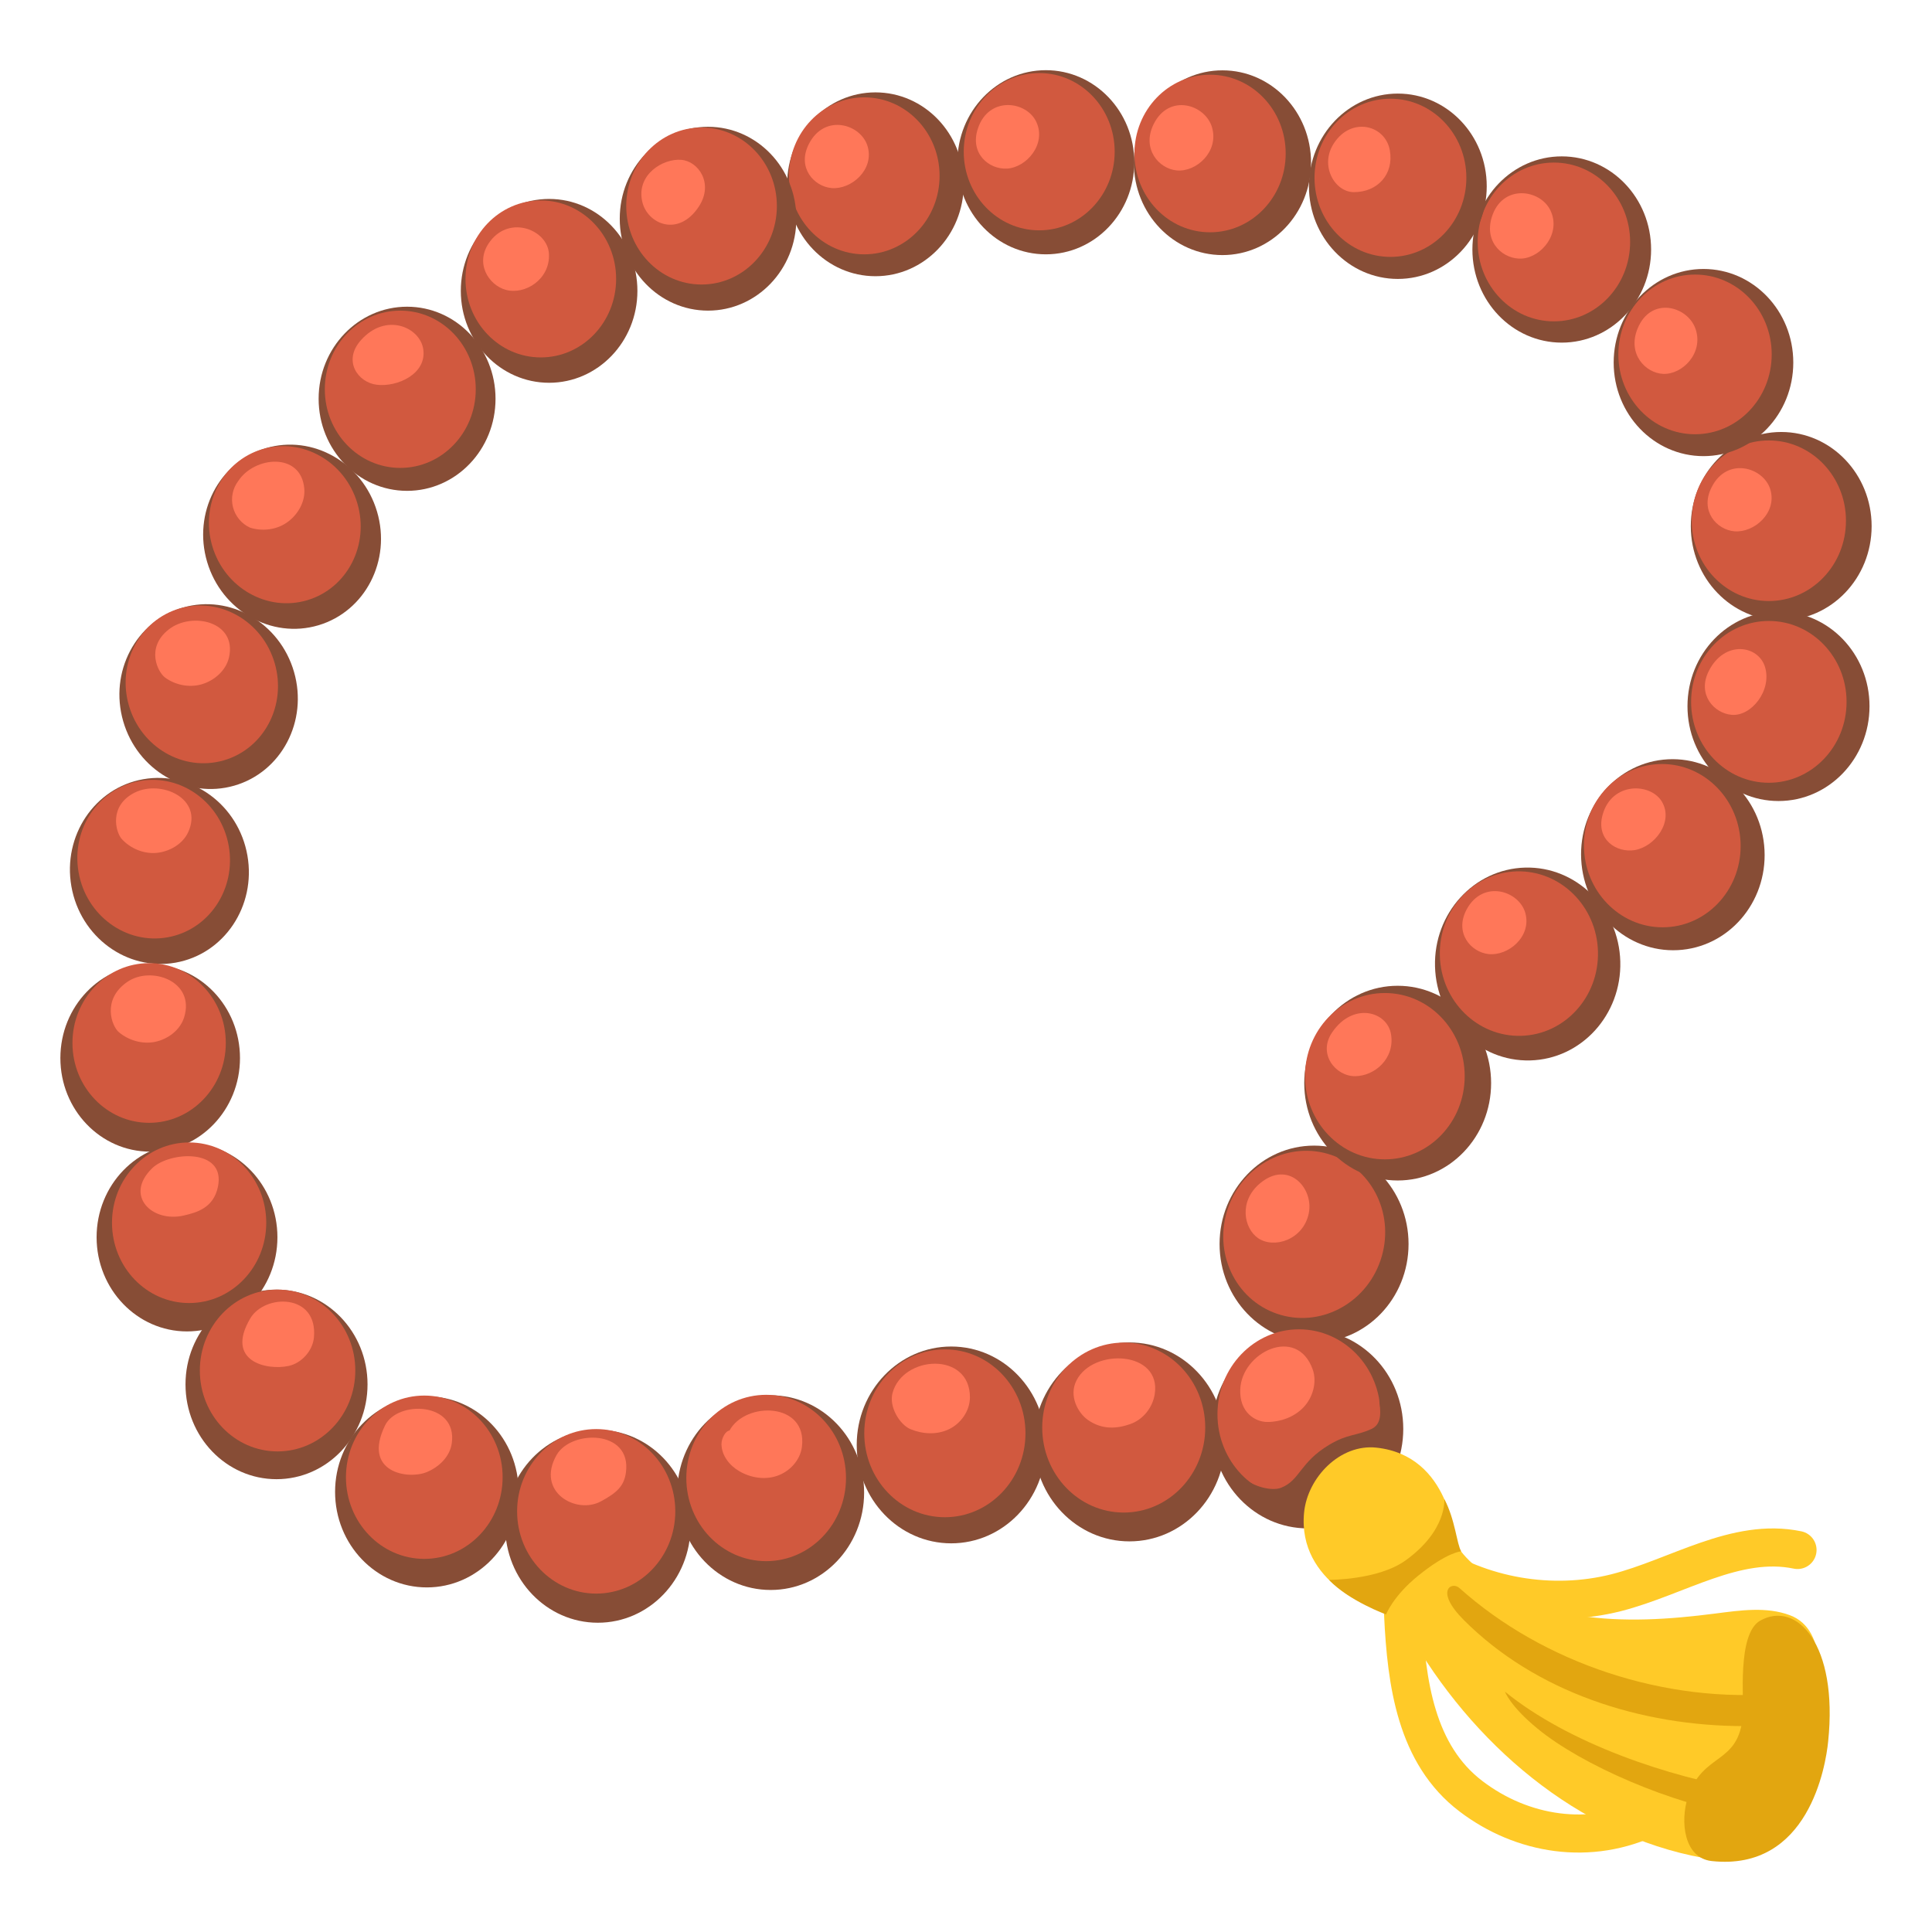
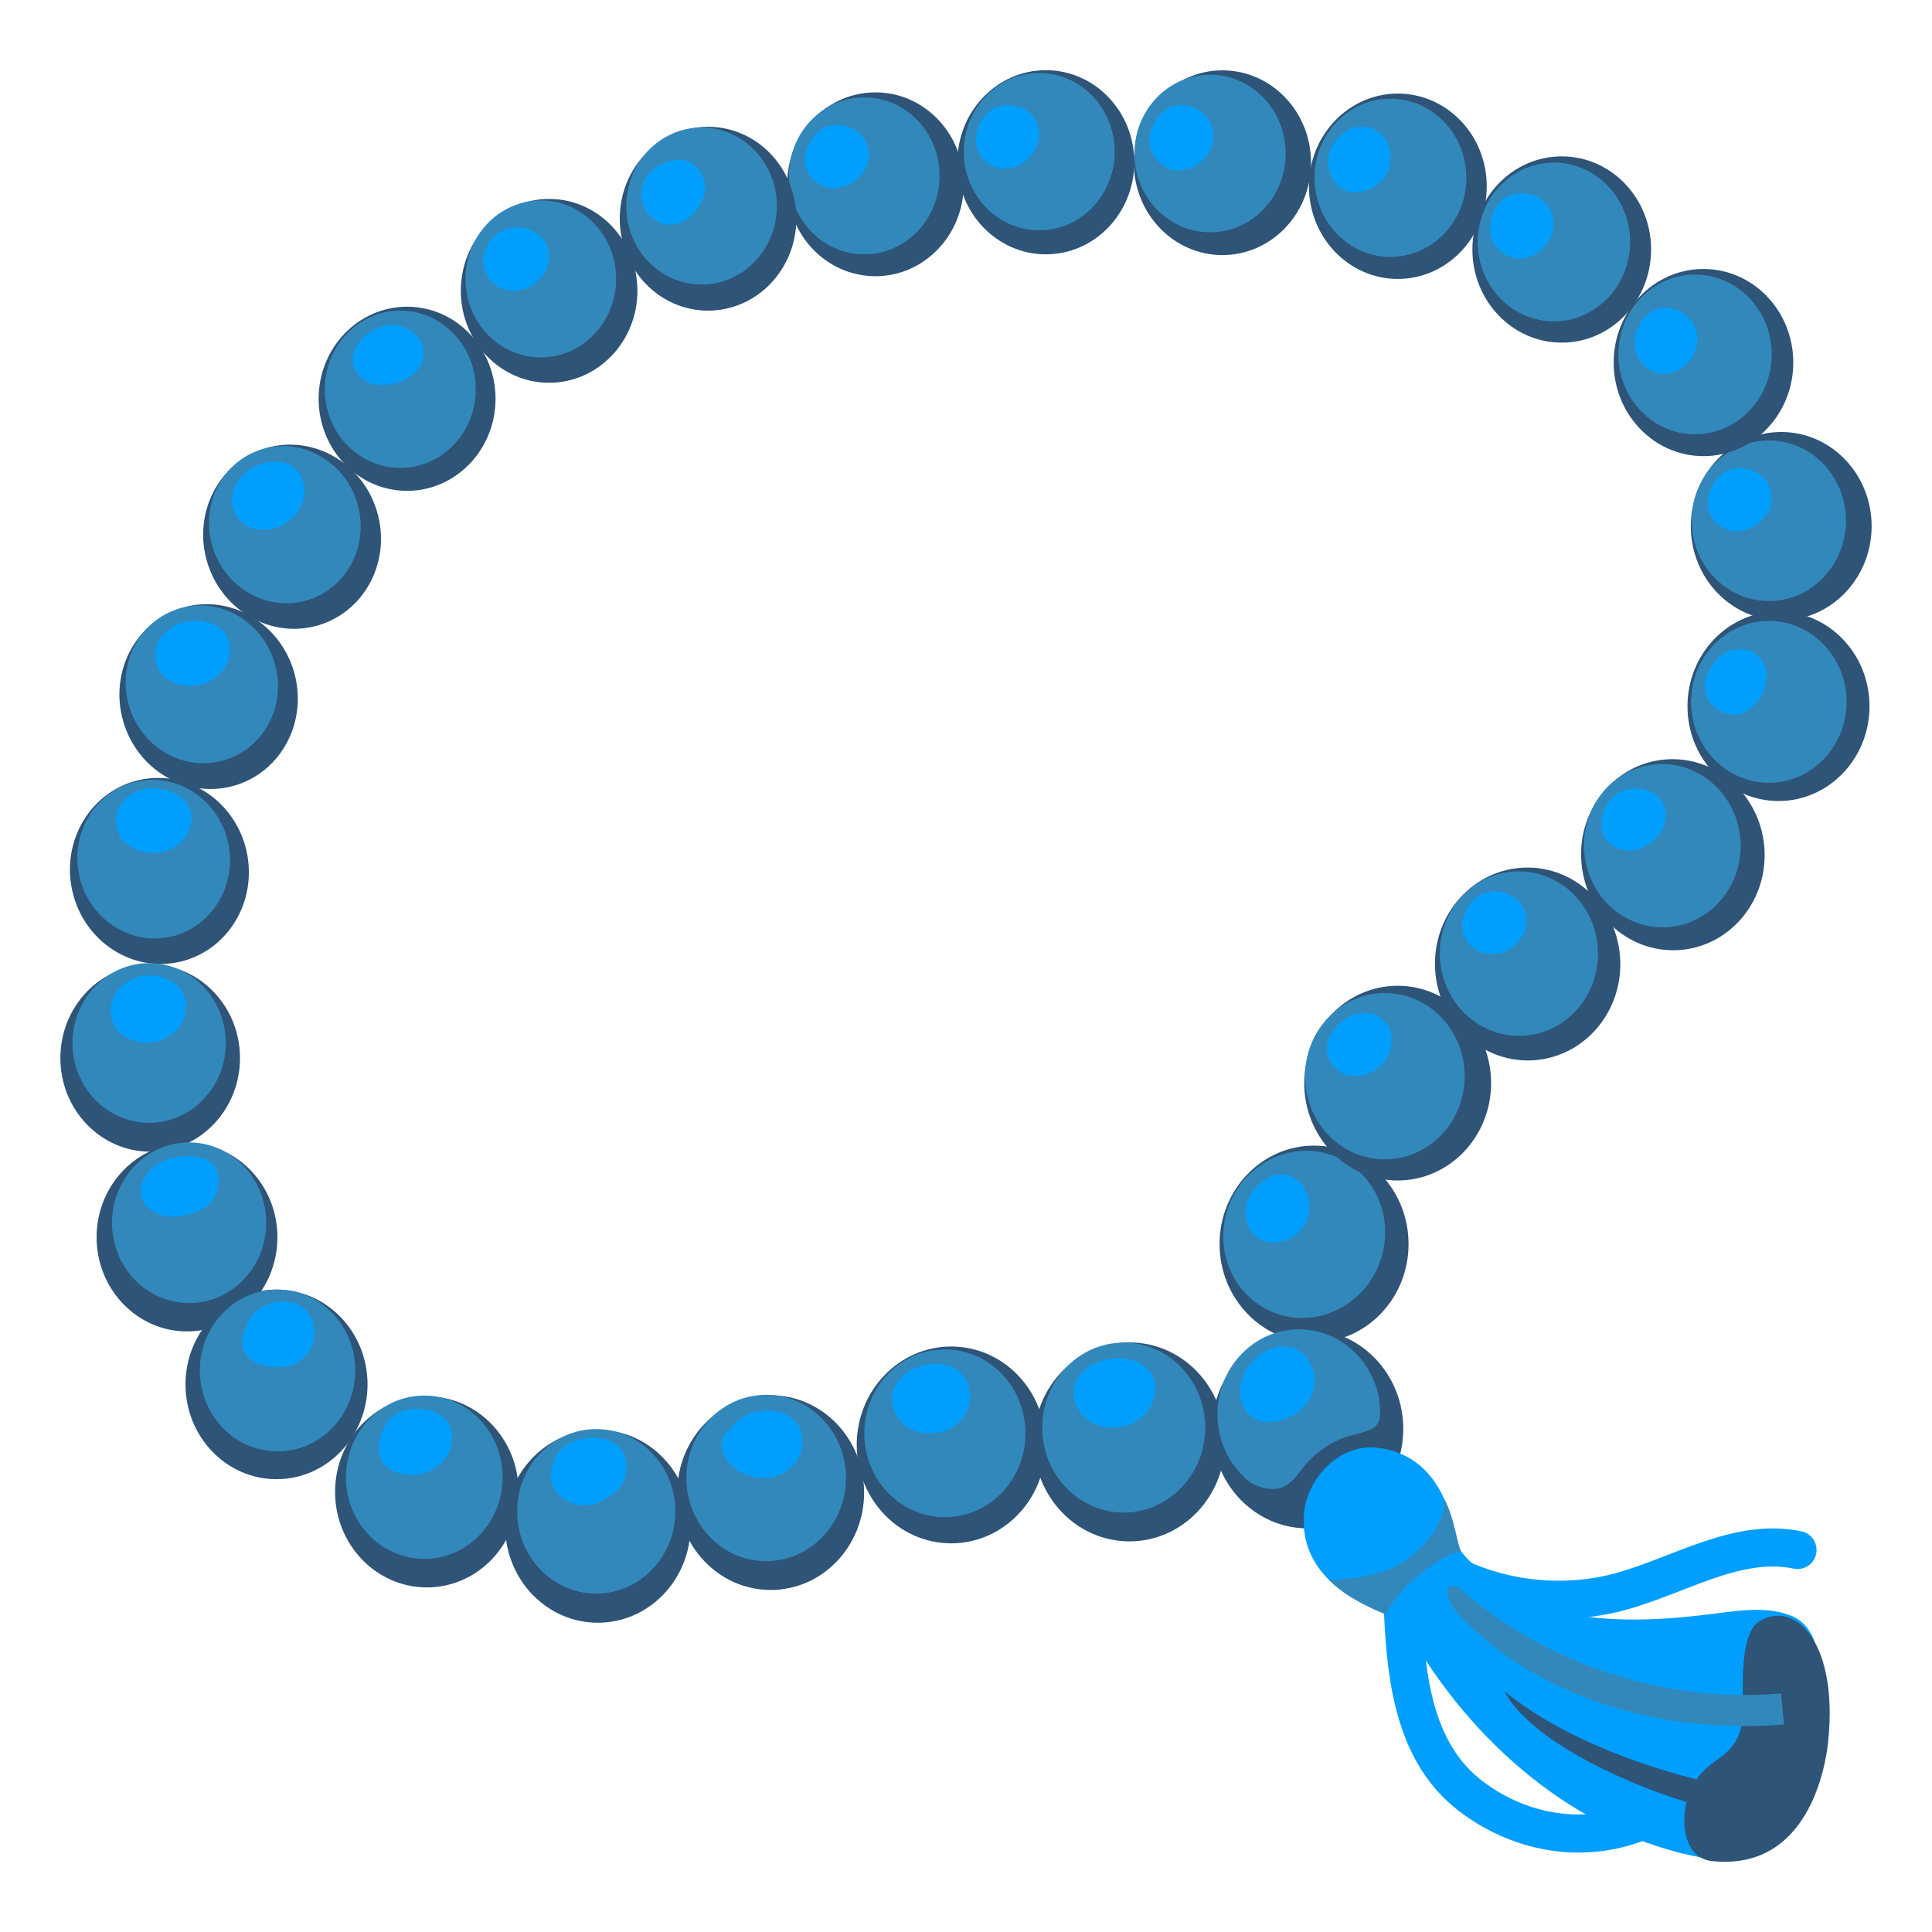
- <svg xmlns="http://www.w3.org/2000/svg" width="128px" height="128px" viewBox="0 0 128 128" aria-hidden="true" role="img" class="iconify iconify--noto" preserveAspectRatio="xMidYMid meet">
-   <ellipse transform="rotate(-1.507 101.145 63.828)" cx="101.21" cy="63.87" rx="6.14" ry="6.39" fill="#874d36" />
-   <ellipse transform="rotate(-1.507 100.561 63.136)" cx="100.63" cy="63.18" rx="5.24" ry="5.45" fill="#d1593f" />
-   <path d="M101.06 60.5c.42 1.56-1.14 2.85-2.44 2.71c-1.18-.13-2.28-1.41-1.45-2.96c1.09-2.01 3.49-1.23 3.89.25z" fill="#ff7759" />
-   <ellipse transform="rotate(-2.922 110.772 56.615)" cx="110.83" cy="56.63" rx="6.08" ry="6.33" fill="#874d36" />
-   <ellipse transform="rotate(-2.922 110.074 56.01)" cx="110.13" cy="56.03" rx="5.19" ry="5.41" fill="#d1593f" />
-   <path d="M110.11 53.12c.78 1.33-.47 2.97-1.8 3.2c-1.2.2-2.6-.69-2.13-2.35c.61-2.18 3.18-2.12 3.93-.85z" fill="#ff7759" />
-   <ellipse cx="118.01" cy="34.86" rx="5.99" ry="6.24" fill="#874d36" />
-   <ellipse cx="117.19" cy="34.5" rx="5.11" ry="5.32" fill="#d1593f" />
-   <path d="M117.29 32.43c.46 1.55-1.08 2.88-2.38 2.77c-1.18-.1-2.31-1.36-1.51-2.92c1.03-2.05 3.45-1.32 3.89.15z" fill="#ff7759" />
-   <ellipse cx="112.86" cy="24.02" rx="5.95" ry="6.2" fill="#874d36" />
-   <ellipse cx="112.3" cy="23.48" rx="5.08" ry="5.29" fill="#d1593f" />
-   <path d="M112.33 21.78c.56 1.6-.86 3.05-2.15 2.99c-1.17-.06-2.37-1.32-1.69-2.99c.88-2.17 3.31-1.51 3.84 0z" fill="#ff7759" />
-   <ellipse cx="103.47" cy="16.53" rx="5.92" ry="6.17" fill="#874d36" />
-   <ellipse cx="102.95" cy="16.03" rx="5.05" ry="5.26" fill="#d1593f" />
-   <path d="M102.72 13.94c.72 1.5-.57 3.09-1.88 3.19c-1.19.08-2.53-1.01-2.01-2.73c.68-2.23 3.21-1.88 3.89-.46z" fill="#ff7759" />
-   <ellipse cx="92.61" cy="12.34" rx="5.89" ry="6.14" fill="#874d36" />
-   <ellipse cx="92.12" cy="11.78" rx="5.03" ry="5.24" fill="#d1593f" />
-   <path d="M92.08 9.96c.28 1.59-.82 2.77-2.38 2.77c-1.27 0-2.29-1.76-1.33-3.23c1.16-1.79 3.41-1.23 3.71.46z" fill="#ff7759" />
-   <ellipse cx="80.99" cy="10.78" rx="5.87" ry="6.12" fill="#874d36" />
-   <ellipse cx="80.17" cy="10.17" rx="5.01" ry="5.22" fill="#d1593f" />
-   <path d="M80.3 8.44c.47 1.61-1.05 2.98-2.35 2.85c-1.18-.12-2.31-1.43-1.53-3.04c1.02-2.1 3.44-1.33 3.88.19z" fill="#ff7759" />
-   <ellipse cx="69.29" cy="10.75" rx="5.86" ry="6.1" fill="#874d36" />
-   <ellipse cx="68.85" cy="10.05" rx="5" ry="5.21" fill="#d1593f" />
-   <path d="M68.66 8.08c.68 1.46-.64 3.01-1.94 3.09c-1.19.07-2.49-1-1.93-2.66c.72-2.17 3.23-1.82 3.87-.43z" fill="#ff7759" />
-   <ellipse cx="58" cy="12.21" rx="5.85" ry="6.09" fill="#874d36" />
-   <ellipse cx="57.26" cy="11.65" rx="4.99" ry="5.2" fill="#d1593f" />
-   <path d="M57.48 9.69c.46 1.55-1.08 2.88-2.38 2.77c-1.18-.1-2.31-1.36-1.51-2.92c1.04-2.05 3.46-1.32 3.89.15z" fill="#ff7759" />
-   <g>
-     <ellipse cx="46.91" cy="14.49" rx="5.85" ry="6.09" fill="#874d36" />
-     <ellipse cx="46.48" cy="13.65" rx="4.99" ry="5.2" fill="#d1593f" />
-     <path d="M42.54 13.31c-.36-1.75 1.38-2.82 2.6-2.72c1.12.09 2.16 1.55 1.17 3.08c-1.36 2.09-3.46 1.17-3.77-.36z" fill="#ff7759" />
-   </g>
-   <g>
-     <ellipse cx="36.38" cy="19.27" rx="5.85" ry="6.09" fill="#874d36" />
-     <ellipse cx="35.83" cy="18.48" rx="4.99" ry="5.2" fill="#d1593f" />
-     <path d="M36.37 16.83c.08 1.67-1.58 2.73-2.87 2.37c-1.12-.31-2.1-1.79-1.03-3.21c1.33-1.77 3.83-.74 3.9.84z" fill="#ff7759" />
-   </g>
-   <g>
-     <ellipse cx="26.97" cy="26.42" rx="5.86" ry="6.1" fill="#874d36" />
-     <ellipse cx="26.52" cy="25.79" rx="5" ry="5.21" fill="#d1593f" />
-     <path d="M28.04 23.12c.26 1.66-1.74 2.54-3.08 2.37c-1.24-.15-2.27-1.58-1.05-2.95c1.65-1.86 3.9-.87 4.13.58z" fill="#ff7759" />
-   </g>
-   <g>
-     <ellipse transform="rotate(-16.544 19.35 35.557)" cx="19.35" cy="35.56" rx="5.87" ry="6.12" fill="#874d36" />
-     <ellipse transform="rotate(-16.544 18.876 34.764)" cx="18.87" cy="34.76" rx="5.01" ry="5.22" fill="#d1593f" />
-     <path d="M20.16 32.37c.08.89-.45 1.77-1.17 2.26c-.7.48-1.62.58-2.42.33a2.047 2.047 0 0 1-.78-3.1c1.07-1.63 4.15-1.93 4.37.51z" fill="#ff7759" />
-   </g>
-   <g>
-     <ellipse transform="rotate(-16.096 13.825 46.146)" cx="13.82" cy="46.15" rx="5.89" ry="6.14" fill="#874d36" />
-     <ellipse transform="rotate(-16.096 13.377 45.34)" cx="13.37" cy="45.34" rx="5.03" ry="5.24" fill="#d1593f" />
-     <path d="M15.17 43.56c-.2.87-.98 1.54-1.82 1.78c-.81.23-1.72.05-2.4-.44c-.5-.36-1.31-1.98.22-3.19s4.55-.54 4 1.85z" fill="#ff7759" />
-   </g>
-   <g>
-     <ellipse transform="rotate(-9.97 10.57 57.697)" cx="10.56" cy="57.7" rx="5.92" ry="6.17" fill="#874d36" />
-     <ellipse transform="rotate(-9.97 10.188 56.916)" cx="10.18" cy="56.92" rx="5.05" ry="5.26" fill="#d1593f" />
-     <path d="M12.47 55.13c-.37.81-1.27 1.31-2.14 1.38c-.84.06-1.69-.3-2.26-.92c-.41-.45-.88-2.21.86-3.08s4.56.39 3.54 2.62z" fill="#ff7759" />
-   </g>
-   <g>
-     <ellipse cx="9.95" cy="70.1" rx="5.95" ry="6.2" fill="#874d36" />
-     <ellipse cx="9.88" cy="69.1" rx="5.08" ry="5.29" fill="#d1593f" />
-     <path d="M12.2 67.4c-.27.86-1.09 1.46-1.95 1.63c-.83.16-1.72-.1-2.37-.64c-.49-.41-1.13-2.16.53-3.32c1.56-1.11 4.54-.09 3.79 2.33z" fill="#ff7759" />
-   </g>
-   <g>
-     <ellipse cx="12.39" cy="81.97" rx="5.99" ry="6.24" fill="#874d36" />
-     <ellipse cx="12.53" cy="81.01" rx="5.11" ry="5.32" fill="#d1593f" />
-     <path d="M14.44 78.62c-.29 1.41-1.4 1.71-2.26 1.91c-2.1.49-3.97-1.31-2.1-3.13c1.13-1.11 4.89-1.36 4.36 1.22z" fill="#ff7759" />
-   </g>
-   <g>
-     <ellipse cx="18.32" cy="91.72" rx="6.03" ry="6.28" fill="#874d36" />
-     <ellipse cx="18.39" cy="90.8" rx="5.15" ry="5.36" fill="#d1593f" />
-     <path d="M20.8 88.6c-.08.9-.83 1.72-1.69 1.9c-1.46.31-4.2-.32-2.53-3.15c.96-1.64 4.48-1.67 4.22 1.25z" fill="#ff7759" />
-   </g>
-   <g>
-     <ellipse cx="28.28" cy="98.84" rx="6.08" ry="6.33" fill="#874d36" />
-     <ellipse cx="28.11" cy="97.87" rx="5.19" ry="5.41" fill="#d1593f" />
-     <path d="M29.93 95.63c-.13.89-.86 1.58-1.68 1.91c-1.21.49-4.26.03-2.74-3.1c.81-1.67 4.82-1.58 4.42 1.19z" fill="#ff7759" />
-   </g>
-   <g>
-     <ellipse cx="39.61" cy="101.12" rx="6.14" ry="6.39" fill="#874d36" />
-     <ellipse cx="39.5" cy="100.13" rx="5.24" ry="5.45" fill="#d1593f" />
-     <path d="M41.47 97.55c-.12.89-.58 1.34-1.66 1.92c-1.64.89-4.33-.63-2.93-3.08c.96-1.67 4.97-1.69 4.59 1.16z" fill="#ff7759" />
-   </g>
-   <g>
-     <ellipse cx="51.06" cy="98.89" rx="6.19" ry="6.45" fill="#874d36" />
-     <ellipse cx="50.76" cy="97.92" rx="5.29" ry="5.51" fill="#d1593f" />
-     <path d="M53.13 95.85c-.11.9-.82 1.65-1.65 1.93c-.82.28-1.75.13-2.5-.31c-.64-.37-1.17-1.03-1.18-1.79c0-.41.28-.89.53-.9c1.05-1.95 5.17-1.89 4.8 1.07z" fill="#ff7759" />
-   </g>
-   <g>
-     <ellipse cx="63.02" cy="95.73" rx="6.26" ry="6.52" fill="#874d36" />
-     <ellipse cx="62.6" cy="94.96" rx="5.34" ry="5.56" fill="#d1593f" />
-     <path d="M64.26 92.59c-.01.91-.62 1.74-1.41 2.11c-.79.37-1.73.32-2.54-.02c-.7-.3-1.42-1.47-1.18-2.38c.67-2.52 5.15-2.78 5.13.29z" fill="#ff7759" />
-   </g>
-   <g>
-     <ellipse cx="74.83" cy="95.53" rx="6.33" ry="6.59" fill="#874d36" />
-     <ellipse cx="74.45" cy="94.58" rx="5.4" ry="5.63" fill="#d1593f" />
-     <path d="M76.5 92.39c-.15.9-.79 1.67-1.62 1.96s-1.83.41-2.81-.28c-.64-.45-1.28-1.58-.75-2.61c1.1-2.18 5.66-1.97 5.18.93z" fill="#ff7759" />
-   </g>
-   <g>
-     <ellipse cx="87.06" cy="82.42" rx="6.26" ry="6.52" fill="#874d36" />
-     <ellipse transform="rotate(-71.119 86.409 81.782)" cx="86.41" cy="81.78" rx="5.56" ry="5.34" fill="#d1593f" />
-     <path d="M86.71 80.38c-.36 1.77-2.31 2.37-3.36 1.65c-.95-.66-1.29-2.45.14-3.64c1.87-1.55 3.56.32 3.22 1.99z" fill="#ff7759" />
-   </g>
-   <g>
-     <ellipse cx="117.83" cy="46.79" rx="6.03" ry="6.28" fill="#874d36" />
-     <ellipse cx="117.19" cy="46.5" rx="5.15" ry="5.36" fill="#d1593f" />
-     <path d="M116.94 44.2c.46 1.55-.91 3.27-2.21 3.16c-1.18-.1-2.31-1.36-1.51-2.92c1.04-2.04 3.28-1.71 3.72-.24z" fill="#ff7759" />
-   </g>
-   <g>
-     <ellipse cx="86.64" cy="94.67" rx="6.33" ry="6.59" fill="#874d36" />
-     <ellipse cx="86.06" cy="93.7" rx="5.4" ry="5.63" fill="#d1593f" />
-     <path d="M86.97 90.73c.3.84.01 1.86-.61 2.51c-.62.65-1.53.97-2.4.97c-.78 0-1.85-.62-1.79-2.15c.08-2.46 3.75-4.27 4.8-1.33z" fill="#ff7759" />
-     <path d="M82.48 97.94c.47.51 1.75.88 2.39.63c1.27-.5 1.23-1.67 3.18-2.84c1.25-.75 1.78-.58 2.82-1.06c.75-.35.57-1.29.51-1.9c0 0 2.35 3.66-2.22 6.4c-4.53 2.71-6.68-1.23-6.68-1.23z" fill="#874d36" />
-   </g>
-   <g>
-     <ellipse cx="92.6" cy="71.76" rx="6.19" ry="6.45" fill="#874d36" />
-     <ellipse cx="91.75" cy="71.3" rx="5.29" ry="5.51" fill="#d1593f" />
-     <path d="M92.16 68.53c.26 1.59-1.07 2.76-2.38 2.77c-1.29.01-2.51-1.48-1.51-2.92c1.39-2.02 3.65-1.37 3.89.15z" fill="#ff7759" />
-   </g>
-   <path d="M91.19 95.91c-2.41-.26-4.56 1.98-4.79 4.29c-.47 4.73 4.78 6.41 4.78 6.41c.45.21 1.61.75 2.92 2.83c4.54 7.24 11.83 12.96 20.33 13.88c2.76.3 9.35-14.38 4.15-16.31c-1.56-.58-3.29-.32-4.93-.11c-3.02.39-6.09.6-9.1.13c-2.23-.35-7.07-2.6-8.16-4.9c0-.01-.27-5.69-5.2-6.22z" fill="#ffca28" />
-   <path d="M94.44 103.33c3.66 2.46 8.37 3.27 12.64 2.19c4.04-1.03 7.93-3.68 12.01-2.83" fill="none" stroke="#ffca28" stroke-width="2.523" stroke-linecap="round" stroke-miterlimit="10" />
-   <path d="M92.96 106.96c.21 4.56.86 9.29 4.5 12.05c3.35 2.55 7.88 3.34 11.98 1.33" fill="none" stroke="#ffca28" stroke-width="2.523" stroke-linecap="round" stroke-miterlimit="10" />
-   <path d="M116.62 107.37c-1.55.87-1.07 5.34-1.15 6.28c-.28 3.33-2.65 2.4-3.64 5.41c-.52 1.57-.29 4.04 1.58 4.24c6.42.69 7.55-6.32 7.71-7.92c.67-6.44-2.09-9.36-4.5-8.01z" fill="#e2a610" />
-   <g>
-     <path d="M115.59 114.36c-6.91 0-13.86-2.26-18.62-7.04c-1.94-1.95-.79-2.57-.28-2.11c5.55 4.98 13.68 7.69 21.31 6.98l.19 2.05c-.85.09-1.72.12-2.6.12z" fill="#e2a610" />
-   </g>
-   <g>
-     <path d="M115.71 120.34c-5.01-.82-10.92-3.41-13.84-5.81c-1.83-1.5-2.16-2.45-2.16-2.45c4.21 3.42 10.82 5.66 16.17 6.53l-.17 1.73z" fill="#e2a610" />
-   </g>
-   <path d="M91.83 106.96s.47-1.22 2.11-2.55c1.95-1.59 2.87-1.63 2.87-1.63c-.29-.45-.4-2.12-1.12-3.46c0 0 .2 2.08-2.58 4.07c-1.82 1.3-5.06 1.28-5.06 1.28c1.37 1.42 3.78 2.29 3.78 2.29z" fill="#e2a610" />
+ <svg xmlns="http://www.w3.org/2000/svg" width="128" height="128" viewBox="0 0 128 128" fill="none">
+   <path d="M101.379 70.256C104.769 70.167 107.442 67.235 107.349 63.707C107.256 60.179 104.433 57.391 101.043 57.48C97.653 57.57 94.981 60.502 95.073 64.03C95.166 67.558 97.989 70.345 101.379 70.256Z" fill="#2E5477" />
+   <path d="M100.774 68.626C103.667 68.55 105.948 66.049 105.869 63.04C105.79 60.031 103.381 57.654 100.488 57.73C97.595 57.806 95.314 60.307 95.393 63.316C95.472 66.325 97.881 68.702 100.774 68.626Z" fill="#3388BB" />
+   <path d="M101.06 60.5C101.48 62.06 99.92 63.35 98.62 63.21C97.44 63.08 96.34 61.8 97.17 60.25C98.26 58.24 100.66 59.02 101.06 60.5Z" fill="#009FFF" />
+   <path d="M111.153 62.949C114.507 62.778 117.081 59.809 116.903 56.317C116.725 52.826 113.862 50.134 110.508 50.305C107.155 50.476 104.581 53.446 104.759 56.937C104.937 60.428 107.8 63.12 111.153 62.949Z" fill="#2E5477" />
+   <path d="M110.407 61.43C113.269 61.284 115.466 58.746 115.314 55.763C115.162 52.779 112.718 50.478 109.855 50.624C106.992 50.77 104.795 53.308 104.948 56.292C105.1 59.276 107.544 61.576 110.407 61.43Z" fill="#3388BB" />
+   <path d="M110.11 53.12C110.89 54.45 109.64 56.09 108.31 56.32C107.11 56.52 105.71 55.63 106.18 53.97C106.79 51.79 109.36 51.85 110.11 53.12V53.12Z" fill="#009FFF" />
+   <path d="M118.01 41.1C121.318 41.1 124 38.306 124 34.86C124 31.414 121.318 28.62 118.01 28.62C114.702 28.62 112.02 31.414 112.02 34.86C112.02 38.306 114.702 41.1 118.01 41.1Z" fill="#2E5477" />
+   <path d="M117.19 39.82C120.012 39.82 122.3 37.438 122.3 34.5C122.3 31.562 120.012 29.18 117.19 29.18C114.368 29.18 112.08 31.562 112.08 34.5C112.08 37.438 114.368 39.82 117.19 39.82Z" fill="#3388BB" />
+   <path d="M117.29 32.43C117.75 33.98 116.21 35.31 114.91 35.2C113.73 35.1 112.6 33.84 113.4 32.28C114.43 30.23 116.85 30.96 117.29 32.43Z" fill="#009FFF" />
+   <path d="M112.86 30.22C116.146 30.22 118.81 27.444 118.81 24.02C118.81 20.596 116.146 17.82 112.86 17.82C109.574 17.82 106.91 20.596 106.91 24.02C106.91 27.444 109.574 30.22 112.86 30.22Z" fill="#2E5477" />
+   <path d="M112.3 28.77C115.106 28.77 117.38 26.402 117.38 23.48C117.38 20.558 115.106 18.19 112.3 18.19C109.495 18.19 107.22 20.558 107.22 23.48C107.22 26.402 109.495 28.77 112.3 28.77Z" fill="#3388BB" />
+   <path d="M112.33 21.78C112.89 23.38 111.47 24.83 110.18 24.77C109.01 24.71 107.81 23.45 108.49 21.78C109.37 19.61 111.8 20.27 112.33 21.78Z" fill="#009FFF" />
+   <path d="M103.47 22.7C106.739 22.7 109.39 19.938 109.39 16.53C109.39 13.122 106.739 10.36 103.47 10.36C100.2 10.36 97.55 13.122 97.55 16.53C97.55 19.938 100.2 22.7 103.47 22.7Z" fill="#2E5477" />
+   <path d="M102.95 21.29C105.739 21.29 108 18.935 108 16.03C108 13.125 105.739 10.77 102.95 10.77C100.161 10.77 97.9 13.125 97.9 16.03C97.9 18.935 100.161 21.29 102.95 21.29Z" fill="#3388BB" />
+   <path d="M102.72 13.94C103.44 15.44 102.15 17.03 100.84 17.13C99.65 17.21 98.31 16.12 98.83 14.4C99.51 12.17 102.04 12.52 102.72 13.94V13.94Z" fill="#009FFF" />
+   <path d="M92.61 18.48C95.863 18.48 98.5 15.731 98.5 12.34C98.5 8.949 95.863 6.2 92.61 6.2C89.357 6.2 86.72 8.949 86.72 12.34C86.72 15.731 89.357 18.48 92.61 18.48Z" fill="#2E5477" />
+   <path d="M92.12 17.02C94.898 17.02 97.15 14.674 97.15 11.78C97.15 8.886 94.898 6.54 92.12 6.54C89.342 6.54 87.09 8.886 87.09 11.78C87.09 14.674 89.342 17.02 92.12 17.02Z" fill="#3388BB" />
+   <path d="M92.08 9.96C92.36 11.55 91.26 12.73 89.7 12.73C88.43 12.73 87.41 10.97 88.37 9.5C89.53 7.71 91.78 8.27 92.08 9.96Z" fill="#009FFF" />
+   <path d="M80.99 16.9C84.232 16.9 86.86 14.16 86.86 10.78C86.86 7.4 84.232 4.66 80.99 4.66C77.748 4.66 75.12 7.4 75.12 10.78C75.12 14.16 77.748 16.9 80.99 16.9Z" fill="#2E5477" />
+   <path d="M80.17 15.39C82.937 15.39 85.18 13.053 85.18 10.17C85.18 7.287 82.937 4.95 80.17 4.95C77.403 4.95 75.16 7.287 75.16 10.17C75.16 13.053 77.403 15.39 80.17 15.39Z" fill="#3388BB" />
+   <path d="M80.3 8.44C80.77 10.05 79.25 11.42 77.95 11.29C76.77 11.17 75.64 9.86 76.42 8.25C77.44 6.15 79.86 6.92 80.3 8.44Z" fill="#009FFF" />
+   <path d="M69.29 16.85C72.527 16.85 75.15 14.119 75.15 10.75C75.15 7.381 72.527 4.65 69.29 4.65C66.054 4.65 63.43 7.381 63.43 10.75C63.43 14.119 66.054 16.85 69.29 16.85Z" fill="#2E5477" />
+   <path d="M68.85 15.26C71.612 15.26 73.85 12.927 73.85 10.05C73.85 7.173 71.612 4.84 68.85 4.84C66.089 4.84 63.85 7.173 63.85 10.05C63.85 12.927 66.089 15.26 68.85 15.26Z" fill="#3388BB" />
+   <path d="M68.66 8.08C69.34 9.54 68.02 11.09 66.72 11.17C65.53 11.24 64.23 10.17 64.79 8.51C65.51 6.34 68.02 6.69 68.66 8.08Z" fill="#009FFF" />
+   <path d="M58 18.3C61.231 18.3 63.85 15.573 63.85 12.21C63.85 8.847 61.231 6.12 58 6.12C54.769 6.12 52.15 8.847 52.15 12.21C52.15 15.573 54.769 18.3 58 18.3Z" fill="#2E5477" />
+   <path d="M57.26 16.85C60.016 16.85 62.25 14.522 62.25 11.65C62.25 8.778 60.016 6.45 57.26 6.45C54.504 6.45 52.27 8.778 52.27 11.65C52.27 14.522 54.504 16.85 57.26 16.85Z" fill="#3388BB" />
+   <path d="M57.48 9.69C57.94 11.24 56.4 12.57 55.1 12.46C53.92 12.36 52.79 11.1 53.59 9.54C54.63 7.49 57.05 8.22 57.48 9.69Z" fill="#009FFF" />
+   <path d="M46.91 20.58C50.141 20.58 52.76 17.853 52.76 14.49C52.76 11.127 50.141 8.4 46.91 8.4C43.679 8.4 41.06 11.127 41.06 14.49C41.06 17.853 43.679 20.58 46.91 20.58Z" fill="#2E5477" />
+   <path d="M46.48 18.85C49.236 18.85 51.47 16.522 51.47 13.65C51.47 10.778 49.236 8.45 46.48 8.45C43.724 8.45 41.49 10.778 41.49 13.65C41.49 16.522 43.724 18.85 46.48 18.85Z" fill="#3388BB" />
+   <path d="M42.54 13.31C42.18 11.56 43.92 10.49 45.14 10.59C46.26 10.68 47.3 12.14 46.31 13.67C44.95 15.76 42.85 14.84 42.54 13.31Z" fill="#009FFF" />
+   <path d="M36.38 25.36C39.611 25.36 42.23 22.633 42.23 19.27C42.23 15.907 39.611 13.18 36.38 13.18C33.149 13.18 30.53 15.907 30.53 19.27C30.53 22.633 33.149 25.36 36.38 25.36Z" fill="#2E5477" />
+   <path d="M35.83 23.68C38.586 23.68 40.82 21.352 40.82 18.48C40.82 15.608 38.586 13.28 35.83 13.28C33.074 13.28 30.84 15.608 30.84 18.48C30.84 21.352 33.074 23.68 35.83 23.68Z" fill="#3388BB" />
+   <path d="M36.37 16.83C36.45 18.5 34.79 19.56 33.5 19.2C32.38 18.89 31.4 17.41 32.47 15.99C33.8 14.22 36.3 15.25 36.37 16.83Z" fill="#009FFF" />
+   <path d="M26.97 32.52C30.206 32.52 32.83 29.789 32.83 26.42C32.83 23.051 30.206 20.32 26.97 20.32C23.733 20.32 21.11 23.051 21.11 26.42C21.11 29.789 23.733 32.52 26.97 32.52Z" fill="#2E5477" />
+   <path d="M26.52 31C29.281 31 31.52 28.667 31.52 25.79C31.52 22.913 29.281 20.58 26.52 20.58C23.759 20.58 21.52 22.913 21.52 25.79C21.52 28.667 23.759 31 26.52 31Z" fill="#3388BB" />
+   <path d="M28.04 23.12C28.3 24.78 26.3 25.66 24.96 25.49C23.72 25.34 22.69 23.91 23.91 22.54C25.56 20.68 27.81 21.67 28.04 23.12Z" fill="#009FFF" />
+   <path d="M21.093 41.426C24.201 40.503 25.94 37.129 24.978 33.888C24.015 30.648 20.716 28.77 17.608 29.693C14.5 30.616 12.761 33.991 13.724 37.231C14.686 40.471 17.986 42.35 21.093 41.426Z" fill="#2E5477" />
+   <path d="M20.355 39.766C23.008 38.978 24.493 36.099 23.672 33.335C22.851 30.572 20.035 28.97 17.383 29.758C14.73 30.546 13.246 33.425 14.066 36.188C14.887 38.952 17.703 40.554 20.355 39.766Z" fill="#3388BB" />
+   <path d="M20.16 32.37C20.24 33.26 19.71 34.14 18.99 34.63C18.29 35.11 17.37 35.21 16.57 34.96C16.291 34.833 16.044 34.644 15.847 34.408C15.651 34.172 15.51 33.895 15.435 33.597C15.36 33.3 15.353 32.989 15.415 32.688C15.476 32.388 15.604 32.105 15.79 31.86C16.86 30.23 19.94 29.93 20.16 32.37V32.37Z" fill="#009FFF" />
+   <path d="M15.524 52.05C18.649 51.149 20.421 47.776 19.48 44.518C18.54 41.26 15.245 39.35 12.119 40.252C8.994 41.154 7.222 44.526 8.162 47.784C9.102 51.042 12.398 52.952 15.524 52.05Z" fill="#2E5477" />
+   <path d="M14.823 50.377C17.492 49.606 19.006 46.728 18.203 43.947C17.401 41.167 14.587 39.537 11.918 40.307C9.249 41.078 7.735 43.956 8.538 46.736C9.34 49.517 12.154 51.147 14.823 50.377Z" fill="#3388BB" />
+   <path d="M15.17 43.56C14.97 44.43 14.19 45.1 13.35 45.34C12.54 45.57 11.63 45.39 10.95 44.9C10.45 44.54 9.64 42.92 11.17 41.71C12.7 40.5 15.72 41.17 15.17 43.56V43.56Z" fill="#009FFF" />
+   <path d="M11.629 63.779C14.849 63.212 16.981 60.033 16.391 56.677C15.801 53.321 12.712 51.059 9.492 51.625C6.272 52.191 4.14 55.37 4.73 58.727C5.32 62.083 8.409 64.345 11.629 63.779Z" fill="#2E5477" />
+   <path d="M11.091 62.102C13.838 61.619 15.658 58.908 15.155 56.047C14.652 53.186 12.017 51.258 9.27 51.741C6.523 52.224 4.704 54.934 5.207 57.796C5.71 60.657 8.345 62.585 11.091 62.102Z" fill="#3388BB" />
+   <path d="M12.47 55.13C12.1 55.94 11.2 56.44 10.33 56.51C9.49 56.57 8.64 56.21 8.07 55.59C7.66 55.14 7.19 53.38 8.93 52.51C10.67 51.64 13.49 52.9 12.47 55.13V55.13Z" fill="#009FFF" />
+   <path d="M9.95 76.3C13.236 76.3 15.9 73.524 15.9 70.1C15.9 66.676 13.236 63.9 9.95 63.9C6.664 63.9 4 66.676 4 70.1C4 73.524 6.664 76.3 9.95 76.3Z" fill="#2E5477" />
+   <path d="M9.88 74.39C12.685 74.39 14.96 72.022 14.96 69.1C14.96 66.178 12.685 63.81 9.88 63.81C7.074 63.81 4.8 66.178 4.8 69.1C4.8 72.022 7.074 74.39 9.88 74.39Z" fill="#3388BB" />
+   <path d="M12.2 67.4C11.93 68.26 11.11 68.86 10.25 69.03C9.42 69.19 8.53 68.93 7.88 68.39C7.39 67.98 6.75 66.23 8.41 65.07C9.97 63.96 12.95 64.98 12.2 67.4Z" fill="#009FFF" />
+   <path d="M12.39 88.21C15.698 88.21 18.38 85.416 18.38 81.97C18.38 78.524 15.698 75.73 12.39 75.73C9.082 75.73 6.4 78.524 6.4 81.97C6.4 85.416 9.082 88.21 12.39 88.21Z" fill="#2E5477" />
+   <path d="M12.53 86.33C15.352 86.33 17.64 83.948 17.64 81.01C17.64 78.072 15.352 75.69 12.53 75.69C9.708 75.69 7.42 78.072 7.42 81.01C7.42 83.948 9.708 86.33 12.53 86.33Z" fill="#3388BB" />
+   <path d="M14.44 78.62C14.15 80.03 13.04 80.33 12.18 80.53C10.08 81.02 8.21 79.22 10.08 77.4C11.21 76.29 14.97 76.04 14.44 78.62V78.62Z" fill="#009FFF" />
+   <path d="M18.32 98C21.65 98 24.35 95.188 24.35 91.72C24.35 88.252 21.65 85.44 18.32 85.44C14.99 85.44 12.29 88.252 12.29 91.72C12.29 95.188 14.99 98 18.32 98Z" fill="#2E5477" />
+   <path d="M18.39 96.16C21.235 96.16 23.54 93.76 23.54 90.8C23.54 87.84 21.235 85.44 18.39 85.44C15.546 85.44 13.24 87.84 13.24 90.8C13.24 93.76 15.546 96.16 18.39 96.16Z" fill="#3388BB" />
+   <path d="M20.8 88.6C20.72 89.5 19.97 90.32 19.11 90.5C17.65 90.81 14.91 90.18 16.58 87.35C17.54 85.71 21.06 85.68 20.8 88.6V88.6Z" fill="#009FFF" />
+   <path d="M28.28 105.17C31.638 105.17 34.36 102.336 34.36 98.84C34.36 95.344 31.638 92.51 28.28 92.51C24.922 92.51 22.2 95.344 22.2 98.84C22.2 102.336 24.922 105.17 28.28 105.17Z" fill="#2E5477" />
+   <path d="M28.11 103.28C30.977 103.28 33.3 100.858 33.3 97.87C33.3 94.882 30.977 92.46 28.11 92.46C25.244 92.46 22.92 94.882 22.92 97.87C22.92 100.858 25.244 103.28 28.11 103.28Z" fill="#3388BB" />
+   <path d="M29.93 95.63C29.8 96.52 29.07 97.21 28.25 97.54C27.04 98.03 23.99 97.57 25.51 94.44C26.32 92.77 30.33 92.86 29.93 95.63Z" fill="#009FFF" />
+   <path d="M39.61 107.51C43.001 107.51 45.75 104.649 45.75 101.12C45.75 97.591 43.001 94.73 39.61 94.73C36.219 94.73 33.47 97.591 33.47 101.12C33.47 104.649 36.219 107.51 39.61 107.51Z" fill="#2E5477" />
+   <path d="M39.5 105.58C42.394 105.58 44.74 103.14 44.74 100.13C44.74 97.12 42.394 94.68 39.5 94.68C36.606 94.68 34.26 97.12 34.26 100.13C34.26 103.14 36.606 105.58 39.5 105.58Z" fill="#3388BB" />
+   <path d="M41.47 97.55C41.35 98.44 40.89 98.89 39.81 99.47C38.17 100.36 35.48 98.84 36.88 96.39C37.84 94.72 41.85 94.7 41.47 97.55Z" fill="#009FFF" />
+   <path d="M51.06 105.34C54.479 105.34 57.25 102.452 57.25 98.89C57.25 95.328 54.479 92.44 51.06 92.44C47.642 92.44 44.87 95.328 44.87 98.89C44.87 102.452 47.642 105.34 51.06 105.34Z" fill="#2E5477" />
+   <path d="M50.76 103.43C53.682 103.43 56.05 100.963 56.05 97.92C56.05 94.877 53.682 92.41 50.76 92.41C47.839 92.41 45.47 94.877 45.47 97.92C45.47 100.963 47.839 103.43 50.76 103.43Z" fill="#3388BB" />
+   <path d="M53.13 95.85C53.02 96.75 52.31 97.5 51.48 97.78C50.66 98.06 49.73 97.91 48.98 97.47C48.34 97.1 47.81 96.44 47.8 95.68C47.8 95.27 48.08 94.79 48.33 94.78C49.38 92.83 53.5 92.89 53.13 95.85V95.85Z" fill="#009FFF" />
+   <path d="M63.02 102.25C66.477 102.25 69.28 99.331 69.28 95.73C69.28 92.129 66.477 89.21 63.02 89.21C59.562 89.21 56.76 92.129 56.76 95.73C56.76 99.331 59.562 102.25 63.02 102.25Z" fill="#2E5477" />
+   <path d="M62.6 100.52C65.549 100.52 67.94 98.031 67.94 94.96C67.94 91.889 65.549 89.4 62.6 89.4C59.651 89.4 57.26 91.889 57.26 94.96C57.26 98.031 59.651 100.52 62.6 100.52Z" fill="#3388BB" />
+   <path d="M64.26 92.59C64.25 93.5 63.64 94.33 62.85 94.7C62.06 95.07 61.12 95.02 60.31 94.68C59.61 94.38 58.89 93.21 59.13 92.3C59.8 89.78 64.28 89.52 64.26 92.59V92.59Z" fill="#009FFF" />
+   <path d="M74.83 102.12C78.326 102.12 81.16 99.17 81.16 95.53C81.16 91.89 78.326 88.94 74.83 88.94C71.334 88.94 68.5 91.89 68.5 95.53C68.5 99.17 71.334 102.12 74.83 102.12Z" fill="#2E5477" />
+   <path d="M74.45 100.21C77.432 100.21 79.85 97.689 79.85 94.58C79.85 91.471 77.432 88.95 74.45 88.95C71.468 88.95 69.05 91.471 69.05 94.58C69.05 97.689 71.468 100.21 74.45 100.21Z" fill="#3388BB" />
+   <path d="M76.5 92.39C76.35 93.29 75.71 94.06 74.88 94.35C74.05 94.64 73.05 94.76 72.07 94.07C71.43 93.62 70.79 92.49 71.32 91.46C72.42 89.28 76.98 89.49 76.5 92.39Z" fill="#009FFF" />
+   <path d="M87.06 88.94C90.518 88.94 93.32 86.021 93.32 82.42C93.32 78.819 90.518 75.9 87.06 75.9C83.603 75.9 80.8 78.819 80.8 82.42C80.8 86.021 83.603 88.94 87.06 88.94Z" fill="#2E5477" />
+   <path d="M91.46 83.508C92.454 80.603 90.997 77.474 88.207 76.52C85.416 75.565 82.349 77.147 81.355 80.052C80.361 82.958 81.818 86.087 84.608 87.041C87.399 87.996 90.467 86.414 91.46 83.508Z" fill="#3388BB" />
+   <path d="M86.71 80.38C86.35 82.15 84.4 82.75 83.35 82.03C82.4 81.37 82.06 79.58 83.49 78.39C85.36 76.84 87.05 78.71 86.71 80.38Z" fill="#009FFF" />
+   <path d="M117.83 53.07C121.16 53.07 123.86 50.258 123.86 46.79C123.86 43.322 121.16 40.51 117.83 40.51C114.5 40.51 111.8 43.322 111.8 46.79C111.8 50.258 114.5 53.07 117.83 53.07Z" fill="#2E5477" />
+   <path d="M117.19 51.86C120.034 51.86 122.34 49.46 122.34 46.5C122.34 43.54 120.034 41.14 117.19 41.14C114.346 41.14 112.04 43.54 112.04 46.5C112.04 49.46 114.346 51.86 117.19 51.86Z" fill="#3388BB" />
+   <path d="M116.94 44.2C117.4 45.75 116.03 47.47 114.73 47.36C113.55 47.26 112.42 46 113.22 44.44C114.26 42.4 116.5 42.73 116.94 44.2V44.2Z" fill="#009FFF" />
+   <path d="M86.64 101.26C90.136 101.26 92.97 98.31 92.97 94.67C92.97 91.031 90.136 88.08 86.64 88.08C83.144 88.08 80.31 91.031 80.31 94.67C80.31 98.31 83.144 101.26 86.64 101.26Z" fill="#2E5477" />
+   <path d="M86.06 99.33C89.043 99.33 91.46 96.809 91.46 93.7C91.46 90.591 89.043 88.07 86.06 88.07C83.078 88.07 80.66 90.591 80.66 93.7C80.66 96.809 83.078 99.33 86.06 99.33Z" fill="#3388BB" />
+   <path d="M86.97 90.73C87.27 91.57 86.98 92.59 86.36 93.24C85.74 93.89 84.83 94.21 83.96 94.21C83.18 94.21 82.11 93.59 82.17 92.06C82.25 89.6 85.92 87.79 86.97 90.73V90.73Z" fill="#009FFF" />
+   <path d="M82.48 97.94C82.95 98.45 84.23 98.82 84.87 98.57C86.14 98.07 86.1 96.9 88.05 95.73C89.3 94.98 89.83 95.15 90.87 94.67C91.62 94.32 91.44 93.38 91.38 92.77C91.38 92.77 93.73 96.43 89.16 99.17C84.63 101.88 82.48 97.94 82.48 97.94V97.94Z" fill="#2E5477" />
+   <path d="M92.6 78.21C96.019 78.21 98.79 75.322 98.79 71.76C98.79 68.198 96.019 65.31 92.6 65.31C89.181 65.31 86.41 68.198 86.41 71.76C86.41 75.322 89.181 78.21 92.6 78.21Z" fill="#2E5477" />
+   <path d="M91.75 76.81C94.671 76.81 97.04 74.343 97.04 71.3C97.04 68.257 94.671 65.79 91.75 65.79C88.828 65.79 86.46 68.257 86.46 71.3C86.46 74.343 88.828 76.81 91.75 76.81Z" fill="#3388BB" />
+   <path d="M92.16 68.53C92.42 70.12 91.09 71.29 89.78 71.3C88.49 71.31 87.27 69.82 88.27 68.38C89.66 66.36 91.92 67.01 92.16 68.53Z" fill="#009FFF" />
+   <path d="M91.19 95.91C88.78 95.65 86.63 97.89 86.4 100.2C85.93 104.93 91.18 106.61 91.18 106.61C91.63 106.82 92.79 107.36 94.1 109.44C98.64 116.68 105.93 122.4 114.43 123.32C117.19 123.62 123.78 108.94 118.58 107.01C117.02 106.43 115.29 106.69 113.65 106.9C110.63 107.29 107.56 107.5 104.55 107.03C102.32 106.68 97.48 104.43 96.39 102.13C96.39 102.12 96.12 96.44 91.19 95.91V95.91Z" fill="#009FFF" />
+   <path d="M94.44 103.33C98.1 105.79 102.81 106.6 107.08 105.52C111.12 104.49 115.01 101.84 119.09 102.69" stroke="#009FFF" stroke-width="2.523" stroke-miterlimit="10" stroke-linecap="round" />
+   <path d="M92.96 106.96C93.17 111.52 93.82 116.25 97.46 119.01C100.81 121.56 105.34 122.35 109.44 120.34" stroke="#009FFF" stroke-width="2.523" stroke-miterlimit="10" stroke-linecap="round" />
+   <path d="M116.62 107.37C115.07 108.24 115.55 112.71 115.47 113.65C115.19 116.98 112.82 116.05 111.83 119.06C111.31 120.63 111.54 123.1 113.41 123.3C119.83 123.99 120.96 116.98 121.12 115.38C121.79 108.94 119.03 106.02 116.62 107.37V107.37Z" fill="#2E5477" />
+   <path d="M115.59 114.36C108.68 114.36 101.73 112.1 96.97 107.32C95.03 105.37 96.18 104.75 96.69 105.21C102.24 110.19 110.37 112.9 118 112.19L118.19 114.24C117.34 114.33 116.47 114.36 115.59 114.36Z" fill="#3388BB" />
+   <path d="M115.71 120.34C110.7 119.52 104.79 116.93 101.87 114.53C100.04 113.03 99.71 112.08 99.71 112.08C103.92 115.5 110.53 117.74 115.88 118.61L115.71 120.34Z" fill="#2E5477" />
+   <path d="M91.83 106.96C91.83 106.96 92.3 105.74 93.94 104.41C95.89 102.82 96.81 102.78 96.81 102.78C96.52 102.33 96.41 100.66 95.69 99.32C95.69 99.32 95.89 101.4 93.11 103.39C91.29 104.69 88.05 104.67 88.05 104.67C89.42 106.09 91.83 106.96 91.83 106.96V106.96Z" fill="#3388BB" />
</svg>
